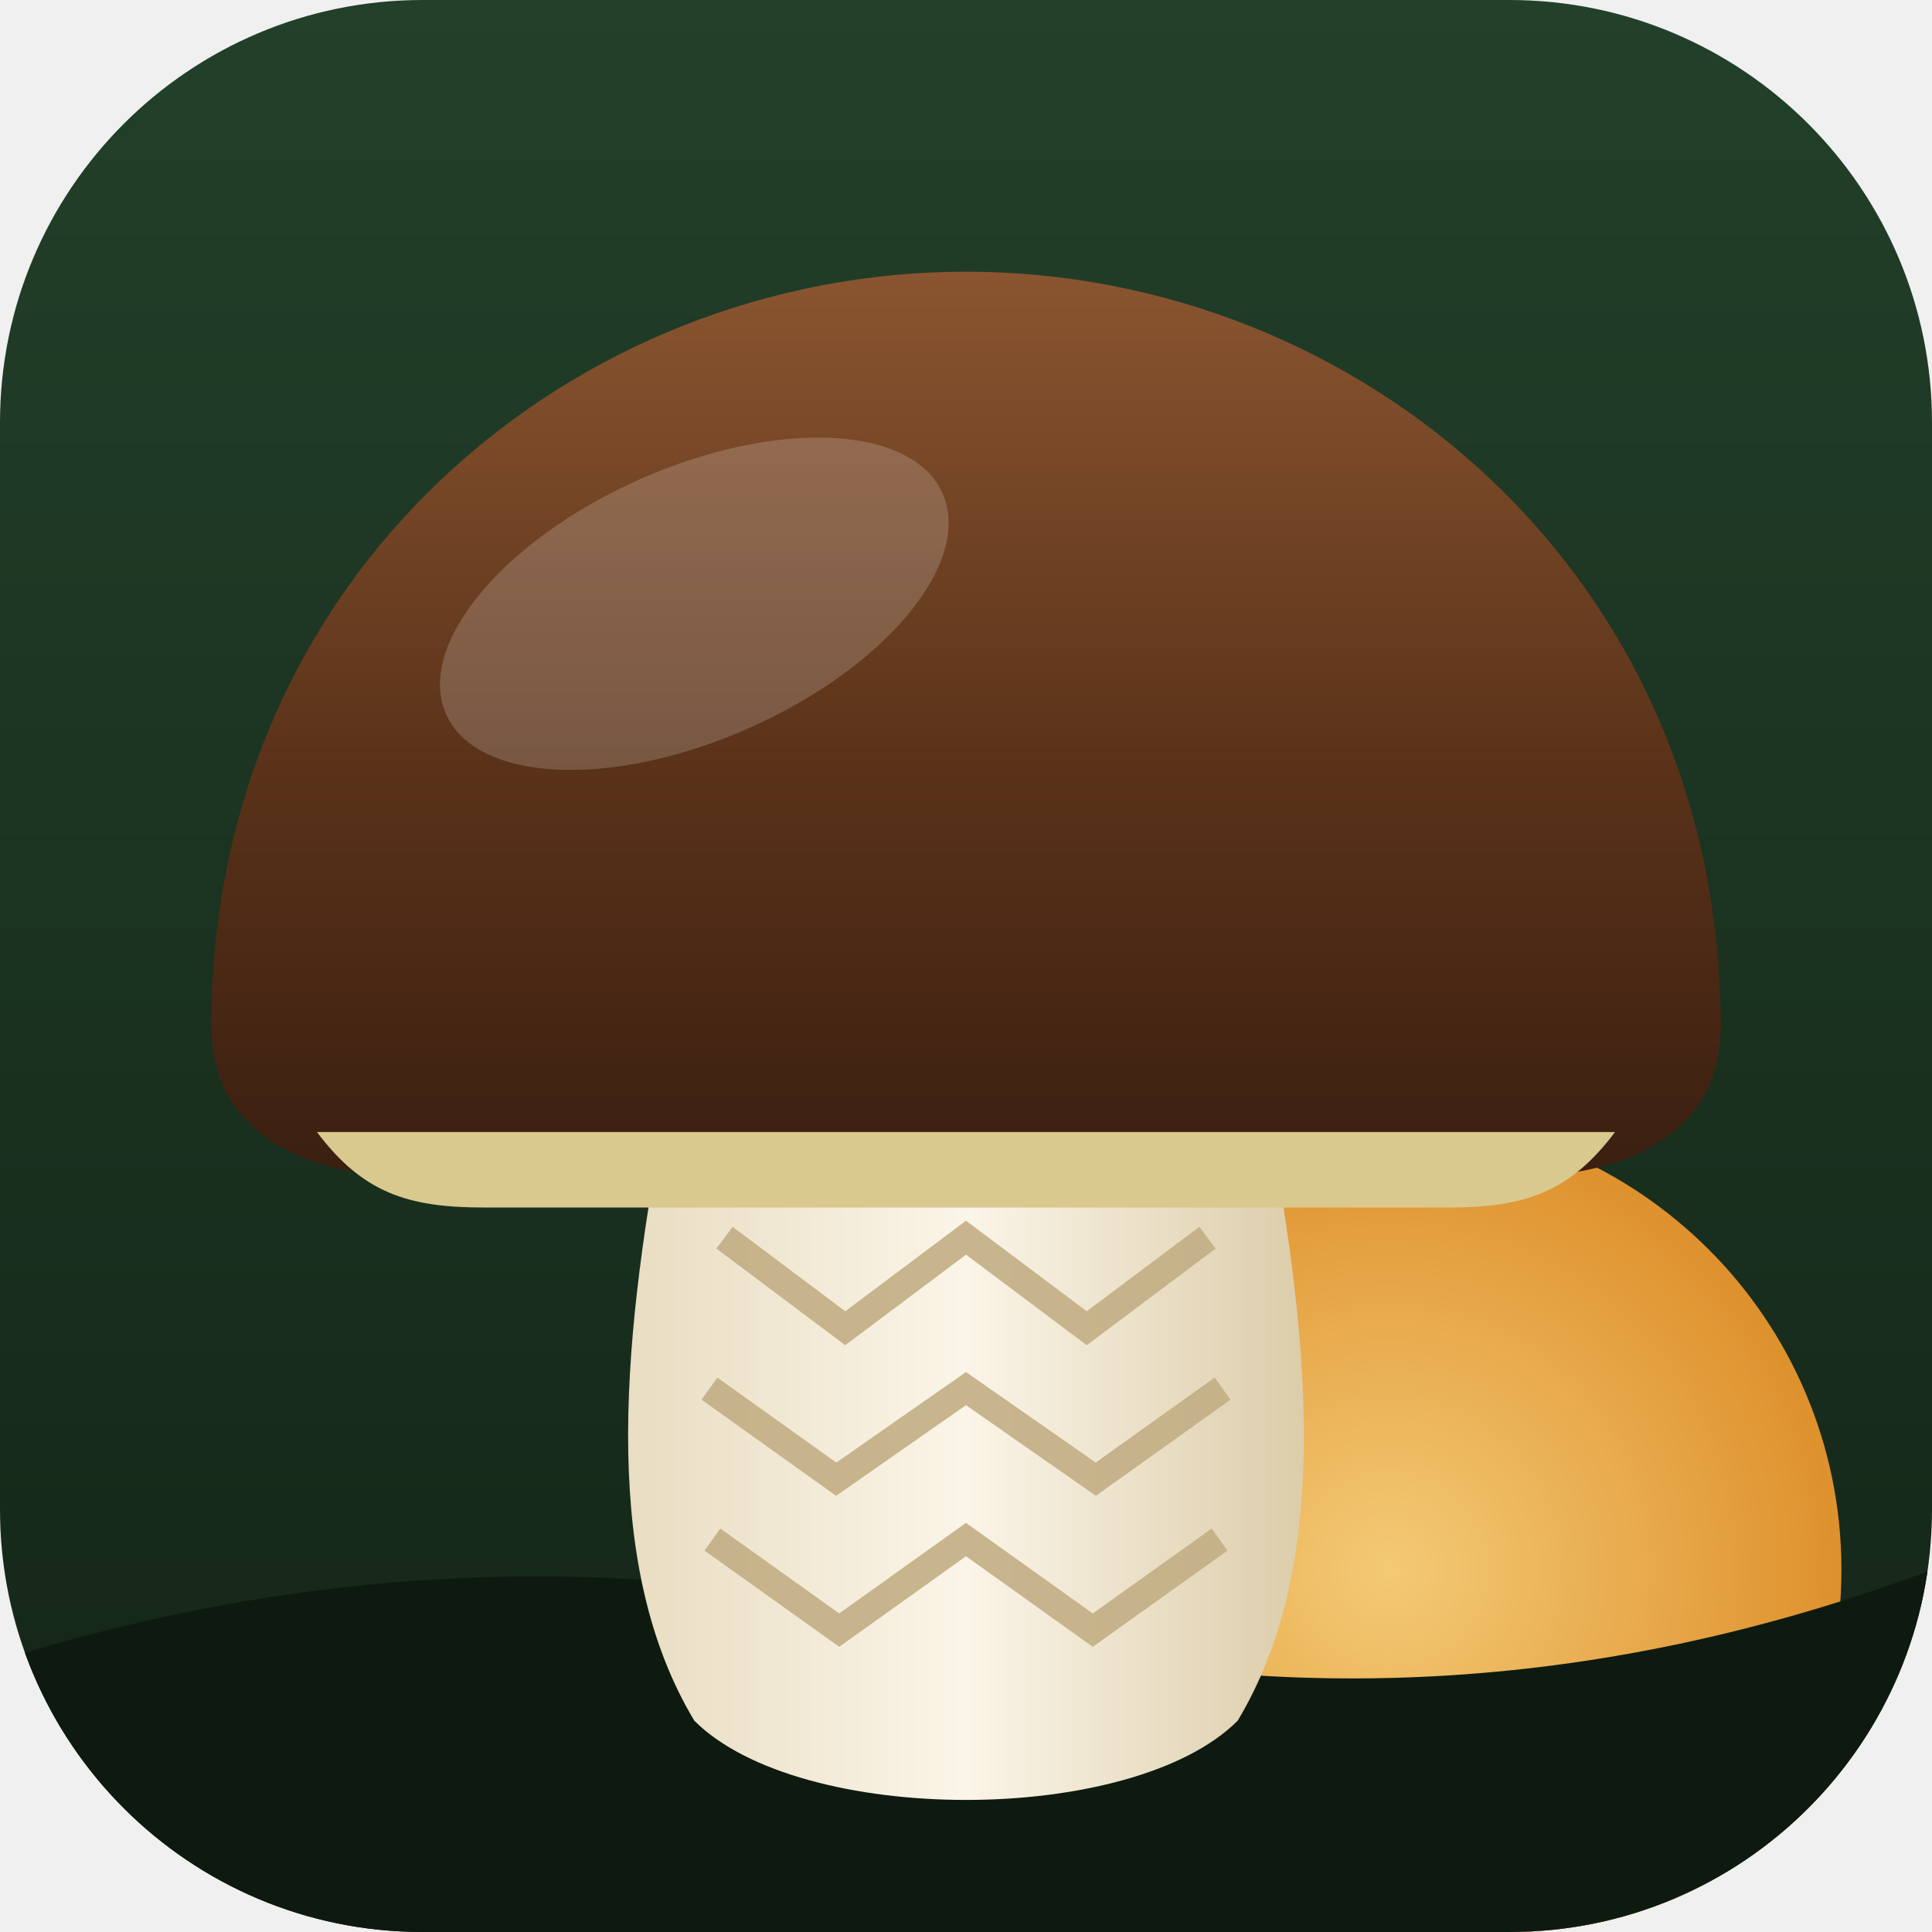
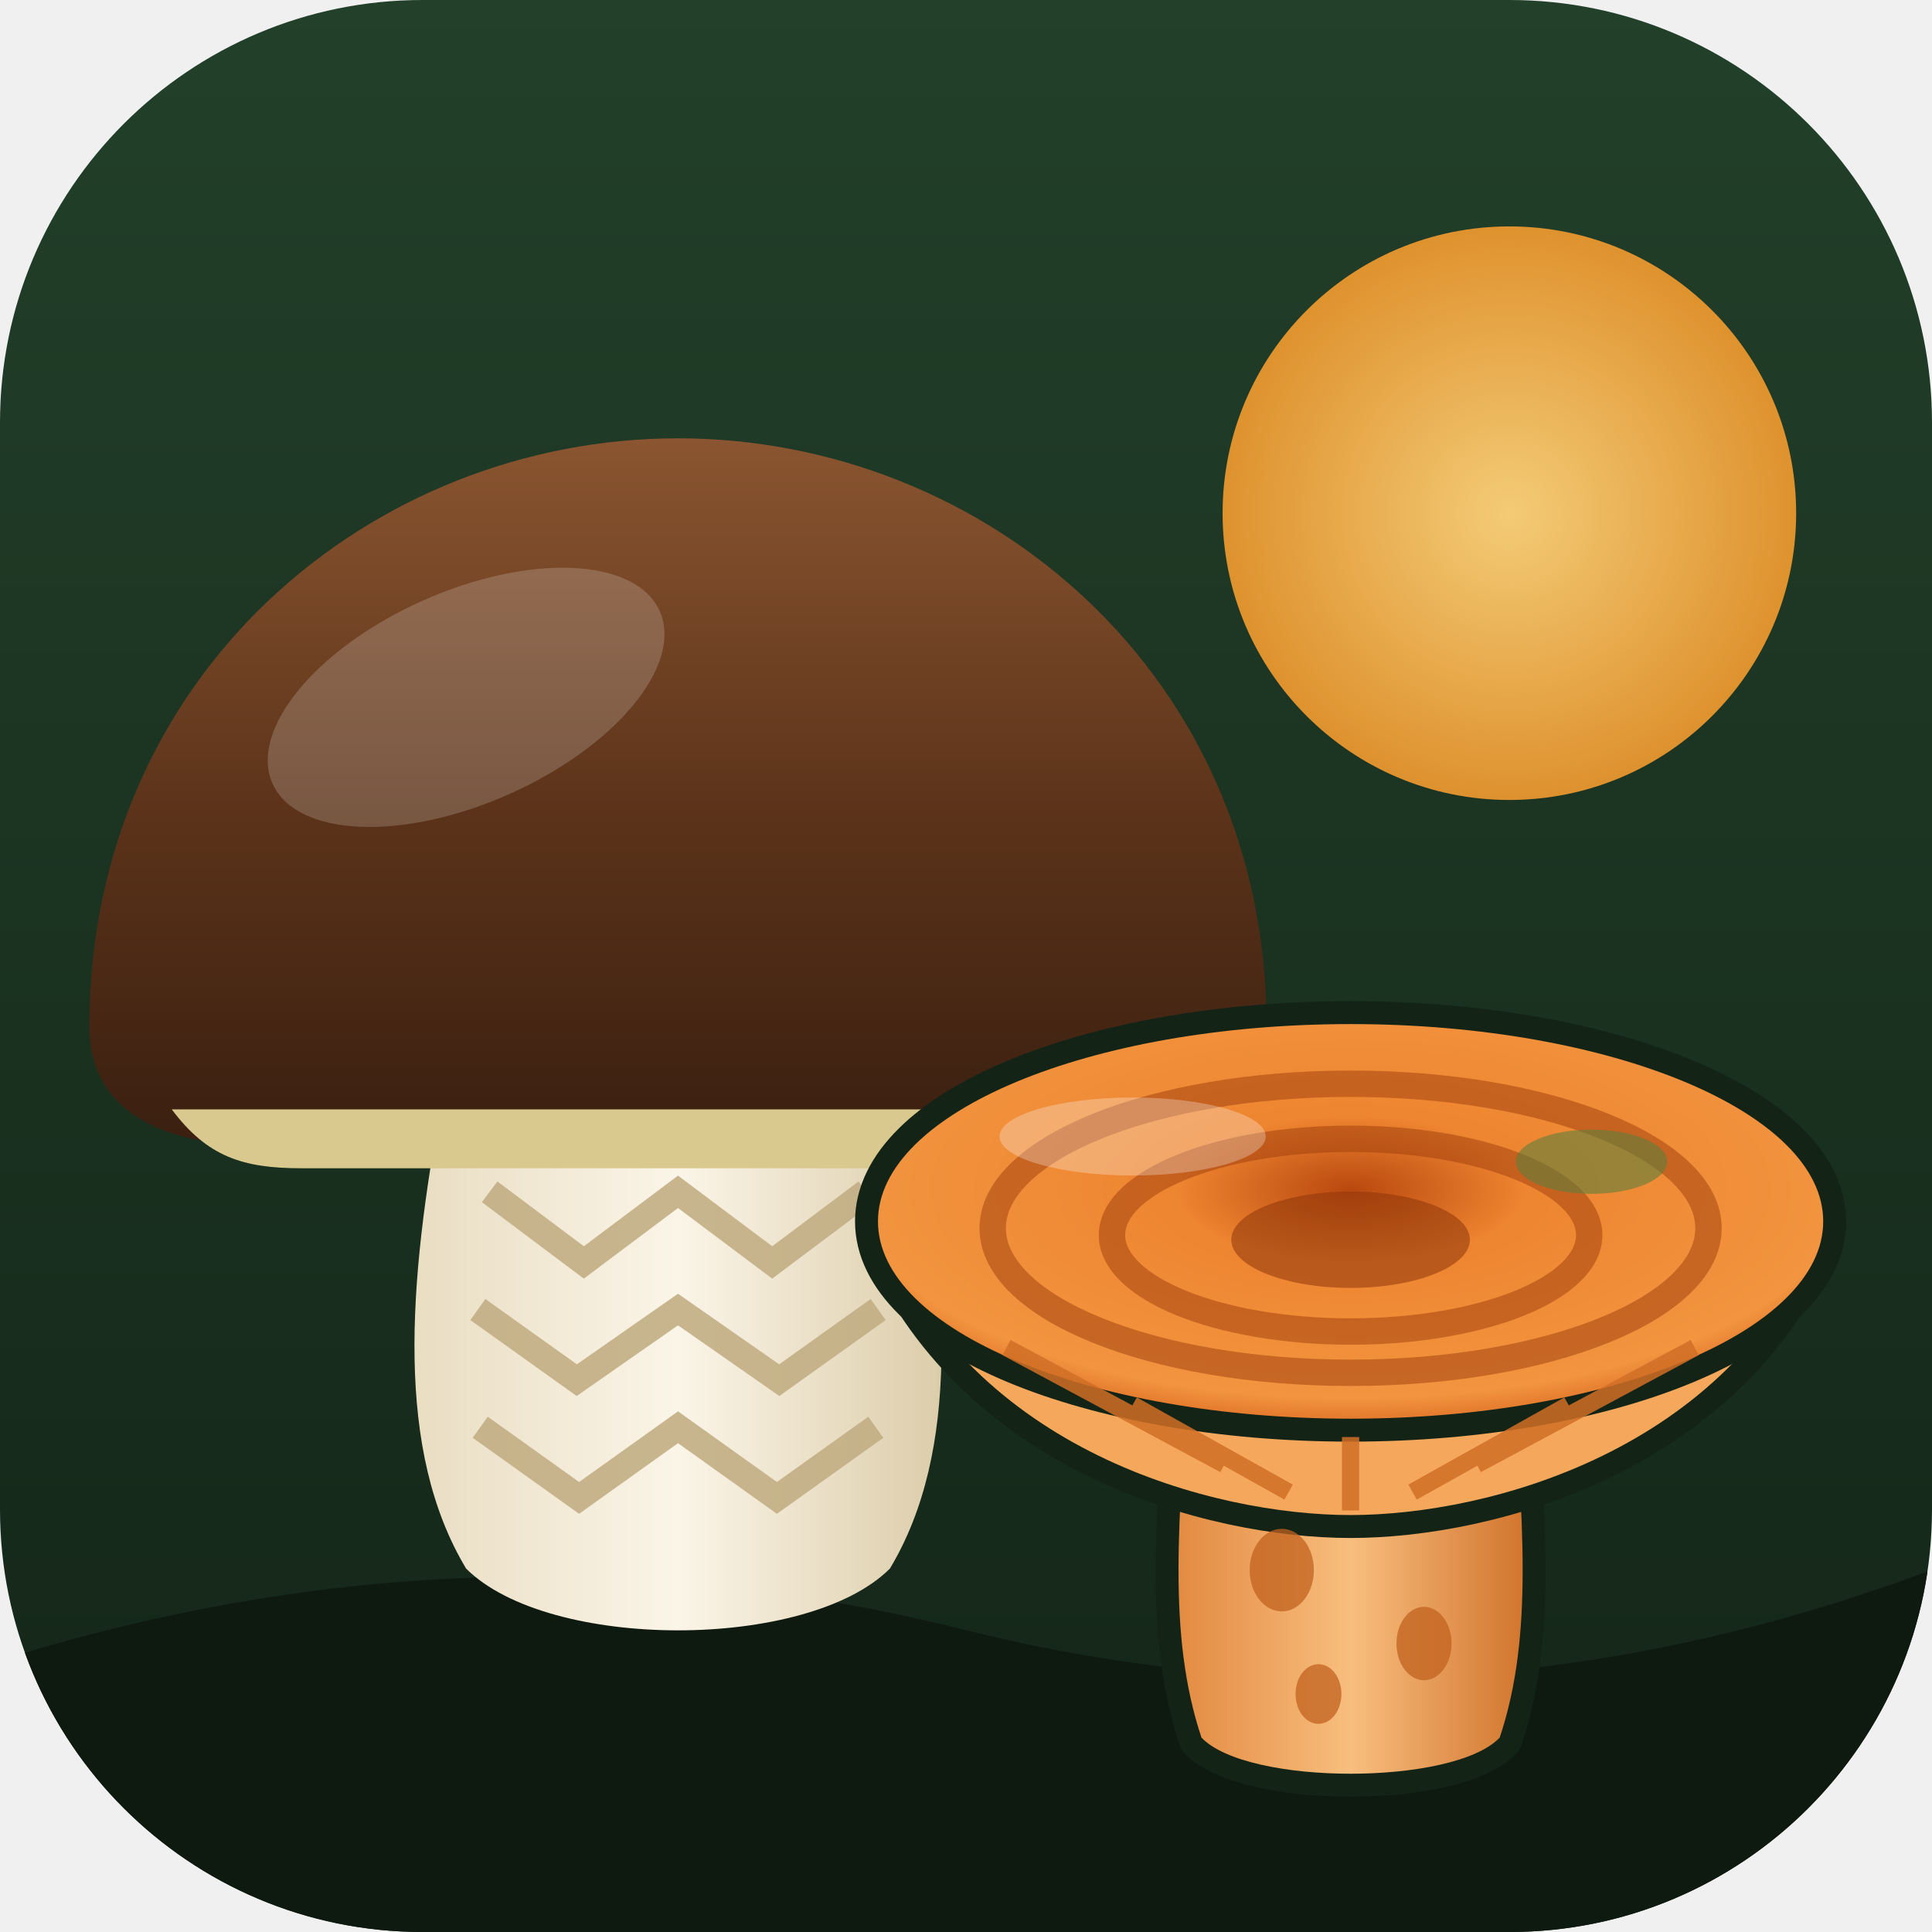
<svg xmlns="http://www.w3.org/2000/svg" viewBox="0 0 64 64">
  <defs>
    <linearGradient id="bg" x1="0" y1="0" x2="0" y2="1">
      <stop offset="0" stop-color="#22402A" />
      <stop offset="1" stop-color="#132417" />
    </linearGradient>
    <radialGradient id="sun" cx=".5" cy=".5" r=".5">
      <stop offset="0" stop-color="#FFD27A" />
      <stop offset="1" stop-color="#E8962E" />
    </radialGradient>
    <linearGradient id="cap" x1="0" y1="0" x2="0" y2="1">
      <stop offset="0" stop-color="#8A5530" />
      <stop offset=".55" stop-color="#5A3219" />
      <stop offset="1" stop-color="#3A1F10" />
    </linearGradient>
    <linearGradient id="stem" x1="0" y1="0" x2="1" y2="0">
      <stop offset="0" stop-color="#E9DDC2" />
      <stop offset=".5" stop-color="#FBF5E8" />
      <stop offset="1" stop-color="#DCCDAA" />
    </linearGradient>
+     <radialGradient id="rc" cx=".5" cy=".42" r=".62">
+       <stop offset="0" stop-color="#B9480F" />
+       <stop offset=".3" stop-color="#EE8530" />
+       <stop offset=".85" stop-color="#F29440" />
+       <stop offset="1" stop-color="#D9661F" />
+     </radialGradient>
+     <linearGradient id="rs" x1="0" x2="1">
+       <stop offset="0" stop-color="#E38B42" />
+       <stop offset=".5" stop-color="#F8BE7E" />
+       <stop offset="1" stop-color="#D2762F" />
+     </linearGradient>
    <clipPath id="r">
      <rect width="64" height="64" rx="14" />
    </clipPath>
  </defs>
  <g clip-path="url(#r)">
    <rect width="64" height="64" fill="url(#bg)" />
-     <circle cx="46" cy="52" r="15" fill="url(#sun)" opacity=".95" />
+     <circle cx="50" cy="17" r="9.5" fill="url(#sun)" opacity=".95" />
    <path d="M0 55 Q16 50 32 54 T64 52 V64 H0Z" fill="#0E1A10" />
-     <path d="M22 37 C20.5 45 20 52 23 57 C26.5 60.5 37.5 60.5 41 57 C44 52 43.5 45 42 37 Z" fill="url(#stem)" />
-     <g fill="none" stroke="#C2AE84" stroke-width=".9" opacity=".9">
-       <path d="M24 41 l4 3 4-3 4 3 4-3" />
-       <path d="M23.5 46 l4.2 3 4.3-3 4.3 3 4.2-3" />
-       <path d="M23.6 51 l4.2 3 4.2-3 4.2 3 4.2-3" />
+     <g transform="translate(-2.5 7.5) scale(.78)">
+       <path d="M22 37 C20.5 45 20 52 23 57 C26.5 60.5 37.5 60.5 41 57 C44 52 43.5 45 42 37 Z" fill="url(#stem)" />
+       <g fill="none" stroke="#C2AE84" stroke-width="1.1" opacity=".9">
+         <path d="M24 41 l4 3 4-3 4 3 4-3" />
+         <path d="M23.5 46 l4.2 3 4.3-3 4.3 3 4.2-3" />
+         <path d="M23.6 51 l4.2 3 4.2-3 4.2 3 4.2-3" />
+       </g>
+       <path d="M7 34 C7 19 19 9 32 9 C45 9 57 19 57 34 C57 37.5 54 39 50 39 H14 C10 39 7 37.5 7 34 Z" fill="url(#cap)" />
+       <path d="M10.5 37.5 H53.5 C52 39.5 50.5 40 48 40 H16 C13.5 40 12 39.5 10.5 37.5Z" fill="#D9C98F" />
+       <ellipse cx="23" cy="20" rx="9" ry="4.5" transform="rotate(-24 23 20)" fill="#fff" opacity=".18" />
    </g>
-     <path d="M7 34 C7 19 19 9 32 9 C45 9 57 19 57 34 C57 37.5 54 39 50 39 H14 C10 39 7 37.5 7 34 Z" fill="url(#cap)" />
-     <path d="M10.5 37.5 H53.5 C52 39.5 50.5 40 48 40 H16 C13.5 40 12 39.5 10.5 37.5Z" fill="#D9C98F" />
-     <ellipse cx="23" cy="20" rx="9" ry="4.5" transform="rotate(-24 23 20)" fill="#fff" opacity=".18" />
+     <g transform="translate(26.5 24.5) scale(.76)">
+       <g stroke="#132417" stroke-width="2" paint-order="stroke" stroke-linejoin="round">
+         <path d="M17 27 C16.5 34 16 39 17.5 43.5 C19.5 45.6 28.5 45.6 30.5 43.5 C32 39 31.5 34 31 27Z" fill="url(#rs)" />
+         <path d="M3.6 21.5 C7.5 31 18 33.8 24 33.8 C30 33.8 40.5 31 44.4 21.5Z" fill="#F5A85C" />
+         <ellipse cx="24" cy="21" rx="20.6" ry="8.6" fill="url(#rc)" />
+       </g>
+       <g stroke="#D06E26" stroke-width=".75" opacity=".85">
+         <path d="M9 26.5 L18.5 31.6 M14.5 29 L21.3 32.8 M39 26.5 L29.5 31.6 M33.5 29 L26.7 32.8 M24 30.4 V33.6" />
+       </g>
+       <g fill="none" stroke="#9E3D0D" stroke-opacity=".5" stroke-width="1.15">
+         <ellipse cx="24" cy="21.3" rx="15.6" ry="6.3" />
+         <ellipse cx="24" cy="21.6" rx="10.4" ry="4.2" />
+       </g>
+       <ellipse cx="24" cy="21.8" rx="5.2" ry="2.1" fill="#8E340A" opacity=".55" />
+       <ellipse cx="34.5" cy="18.4" rx="3.3" ry="1.4" fill="#5E7F3A" opacity=".6" />
+       <ellipse cx="14.5" cy="17.3" rx="5.8" ry="1.7" fill="#fff" opacity=".28" />
+       <g fill="#C2621F" opacity=".75">
+         <ellipse cx="21" cy="36.2" rx="1.4" ry="1.8" />
+         <ellipse cx="27.2" cy="39.4" rx="1.2" ry="1.6" />
+         <ellipse cx="22.6" cy="41.6" rx="1" ry="1.3" />
+       </g>
+     </g>
  </g>
</svg>
